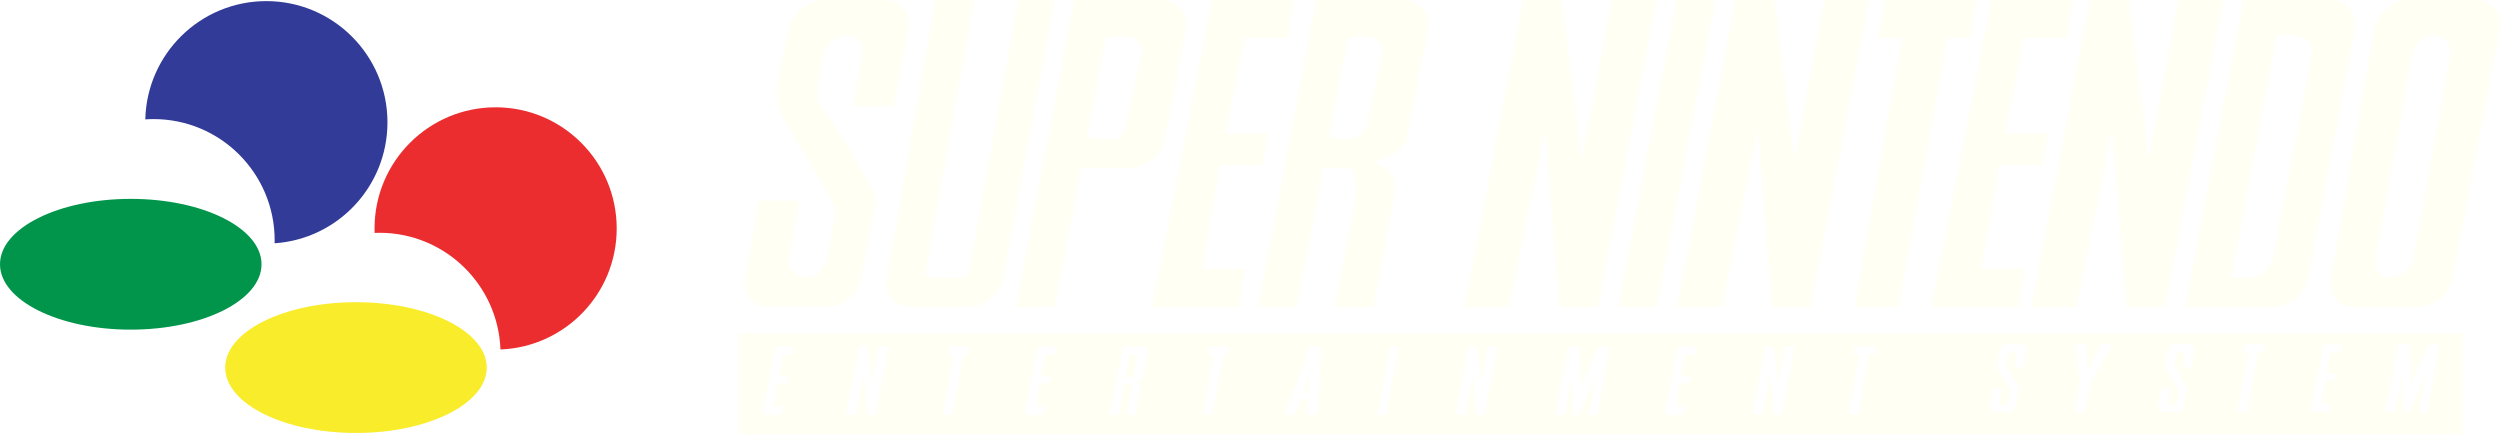
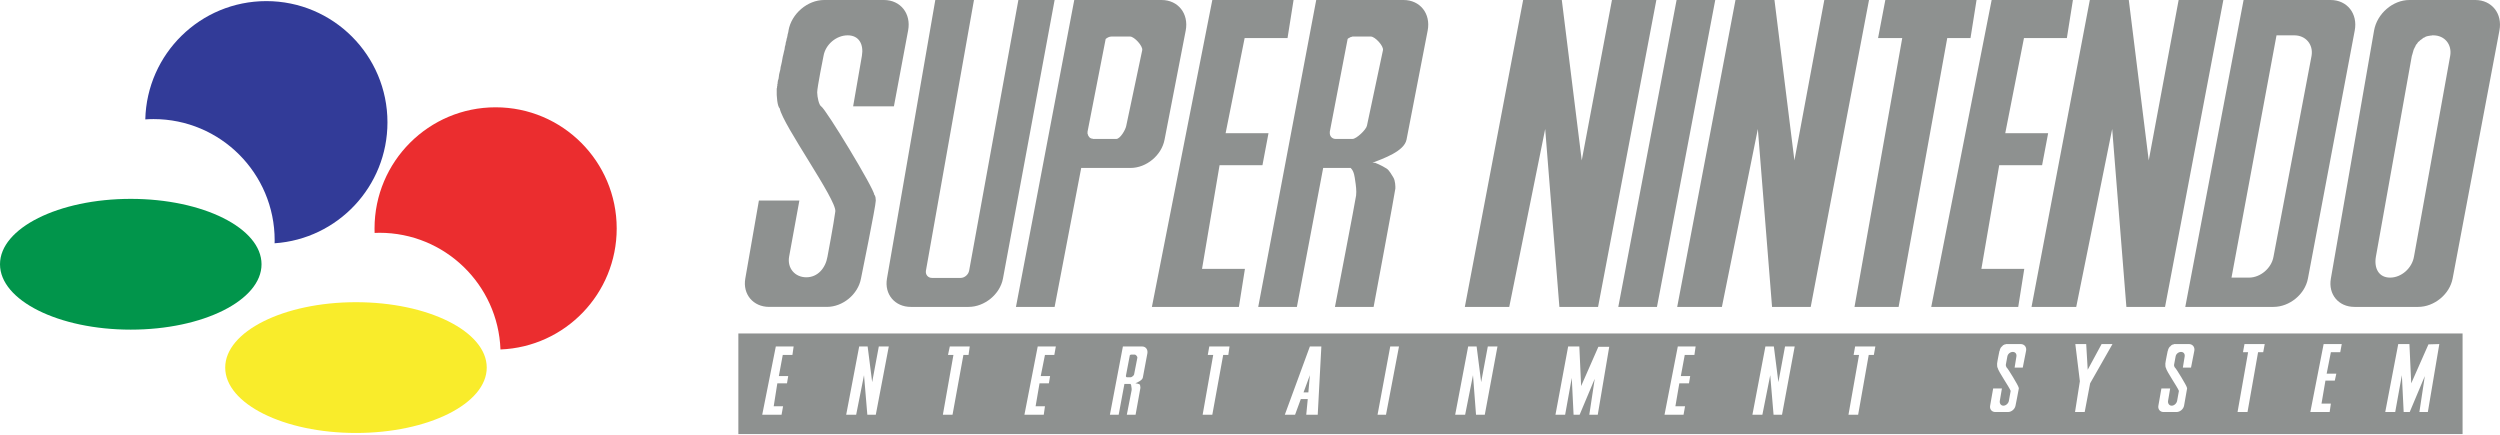
<svg xmlns="http://www.w3.org/2000/svg" version="1.1" id="Ebene_1" x="0px" y="0px" width="566.929px" height="98.437px" viewBox="0 0 566.929 98.437" enable-background="new 0 0 566.929 98.437" xml:space="preserve">
  <defs id="defs14" />
  <g id="g9">
    <g id="g6">
      <path id="path2842" fill="#01954B" d="M59.308,59.926c0.002,8.188-13.273,14.827-29.652,14.827    C13.279,74.755,0.001,68.117,0,59.928c0-0.001,0-0.001,0-0.002c-0.001-8.189,13.274-14.828,29.652-14.829    c16.377,0,29.655,6.639,29.656,14.826C59.308,59.925,59.308,59.925,59.308,59.926z" />
      <path id="path3624" fill="#F9EC2B" d="M110.379,83.357c0.002,8.188-13.273,14.828-29.651,14.828    c-16.377,0-29.655-6.637-29.657-14.825c0-0.002,0-0.002,0-0.003c-0.002-8.188,13.273-14.828,29.651-14.829    c16.379,0,29.655,6.637,29.657,14.826C110.379,83.356,110.379,83.356,110.379,83.357z" />
      <path id="path3644" fill="#323B98" d="M60.398,0.252c-14.947,0-27.095,11.946-27.449,26.822c0.621-0.043,1.239-0.069,1.871-0.069    c15.169,0,27.466,12.309,27.466,27.492c0,0.227-0.011,0.446-0.017,0.671c14.3-0.96,25.595-12.867,25.595-27.424    C87.864,12.561,75.567,0.252,60.398,0.252L60.398,0.252z" />
      <path id="path3897" fill="#EB2D2F" d="M112.393,24.334c-15.165,0-27.458,12.301-27.458,27.474c0,0.338,0.005,0.68,0.017,1.013    c0.367-0.014,0.728-0.032,1.098-0.032c14.824,0,26.905,11.759,27.441,26.46c14.659-0.572,26.359-12.631,26.359-27.44    C139.851,36.635,127.558,24.334,112.393,24.334L112.393,24.334z" />
    </g>
-     <path id="polyline2177" fill="#4C504E" d="M186.893,0c-3.758,0-7.412,3.09-8.083,6.918v0.069v0.068v0.069l-0.068,0.068V7.33v0.068   l-0.069,0.137v0.138l-0.069,0.137v0.206l-0.068,0.137v0.206l-0.069,0.205l-0.069,0.206L178.33,9.18l-0.137,0.479l-0.067,0.479   l-0.138,0.479l-0.069,0.547l-0.138,0.548l-0.136,0.616l-0.138,0.548l-0.205,1.165l-0.138,0.617l-0.137,0.547l-0.067,0.548   l-0.138,0.547l-0.136,0.548l-0.069,0.548l-0.069,0.479l-0.138,0.411l-0.069,0.479v0.206l-0.067,0.137v0.206v0.137l-0.068,0.206   v0.137v0.137l-0.069,0.137v0.069v0.068c-0.07,1.675,0.163,3.96,0.685,4.385c0.665,3.688,12.958,20.758,12.604,23.358   c-0.332,2.606-1.781,10.276-1.781,10.276c-0.446,2.585-2.21,4.657-4.794,4.657c-2.586,0-4.351-2.065-3.905-4.657l2.329-12.741   h-9.179l-3.083,17.674c-0.628,3.588,1.801,6.438,5.411,6.438h13.085c3.624,0,7.076-2.85,7.739-6.438c0,0,3.372-16.508,3.356-17.674   c-0.013-1.174-0.341-1.302-0.341-1.302c0-1.342-10.939-19.4-12.056-20.072c-0.481-0.281-0.877-2.069-0.892-3.15   c-0.021-1.074,1.439-8.289,1.439-8.289c0.444-2.585,2.894-4.658,5.48-4.658c2.585,0,3.664,2.073,3.219,4.658l-1.986,11.439h9.247   l3.22-17.194C206.663,3.09,204.213,0,200.455,0H186.893z M212.1,0l-10.959,63.16c-0.628,3.588,1.802,6.438,5.412,6.438h13.084   c3.624,0,7.138-2.85,7.809-6.438L239.158,0h-8.219l-11.167,61.377c-0.163,0.892-1.028,1.645-1.917,1.645h-6.509   c-0.911,0-1.519-0.747-1.371-1.645L220.869,0H212.1z M243.611,0L230.39,69.597h8.768l6.029-31.51h11.166   c3.632,0,7.074-2.871,7.739-6.438l4.795-24.73C269.611,3.083,267.167,0,263.41,0h-11.03H243.611z M274.917,0l-13.699,69.597h19.727   l1.37-8.631h-9.727l3.974-23.496h9.726l1.37-7.261h-9.725l4.315-21.578h9.728L293.344,0H274.917z M298.481,0L285.33,69.597h8.768   l5.96-31.51h6.235c0.818,0.763,0.915,2.171,1.024,2.877c0.164,1.025,0.334,2.333,0.208,3.357   c-0.114,1.017-4.797,25.276-4.797,25.276h8.769c0,0,4.933-26.428,4.933-26.852c0.014-0.431,0-1.785-0.478-2.534   c-0.322-0.48-0.873-1.583-1.509-1.986c-1.223-0.785-2.603-1.303-2.603-1.303h-0.62c2.512-0.989,7.24-2.618,7.744-5.274l4.794-24.73   C324.486,3.083,322.037,0,318.279,0H298.481z M345.405,0l-13.222,69.597h10.071l8.15-40.346l3.221,40.346h8.769L375.614,0h-10.069   l-6.851,36.375L354.173,0H345.405z M380.203,0l-13.22,69.597h8.769L388.97,0H380.203z M393.559,0L380.34,69.597h10.139   l8.151-40.346l3.22,40.346h8.769L423.84,0h-10.139l-6.781,36.375L402.398,0H393.559z M427.538,0l-1.646,8.632h5.481l-10.824,60.965   h10.003l11.028-60.965h5.274L448.225,0H427.538z M451.649,0l-13.698,69.597h19.726l1.371-8.631h-9.726l4.042-23.496h9.725   l1.371-7.261h-9.726l4.245-21.578h9.728L470.077,0H451.649z M473.913,0l-13.22,69.597h10.137l8.153-40.346l3.219,40.346h8.768   L504.193,0h-10.139l-6.782,36.375L482.749,0H473.913z M508.782,0l-13.223,69.597h20.003c3.633,0,7.137-2.85,7.81-6.438   l10.616-56.241C534.709,3.083,532.268,0,528.51,0H508.782z M546.388,0c-3.76,0-7.344,3.09-8.015,6.918l-9.798,56.241   c-0.635,3.588,1.74,6.438,5.347,6.438h14.452c3.624,0,7.138-2.85,7.812-6.438l10.615-56.241C567.529,3.09,565.072,0,561.322,0   H546.388z M516.248,8.015h4.042c2.585,0,4.349,2.073,3.903,4.658l-8.631,45.554c-0.451,2.585-2.962,4.727-5.548,4.727h-3.973   L516.248,8.015z M551.525,8.015h0.275c2.585,0,4.281,2.073,3.834,4.658l-8.217,45.554c-0.448,2.577-2.829,4.727-5.412,4.727   c-2.587,0-3.666-2.142-3.223-4.727l8.153-45.554l0.067-0.206l0.07-0.206l0.067-0.274l0.068-0.206l0.07-0.274l0.067-0.206   l0.07-0.206l0.134-0.205l0.069-0.206l0.138-0.206l0.068-0.205l0.138-0.206l0.138-0.137l0.135-0.205l0.138-0.206l0.205-0.137   l0.138-0.138l0.137-0.137l0.205-0.137l0.206-0.137l0.138-0.137l0.204-0.138l0.206-0.068l0.207-0.137l0.137-0.069l0.273-0.069   l0.205-0.068h0.204l0.206-0.069h0.275L551.525,8.015z M252.036,8.289h4.248c0.933,0,2.911,2.136,2.741,3.083l-3.632,17.194   c-0.169,0.89-1.37,2.945-2.258,2.945h-5.14h-0.068h-0.068l-0.069-0.068h-0.067h-0.069h-0.069h-0.069v-0.069h-0.069h-0.068   l-0.07-0.068h-0.068l-0.068-0.069l-0.068-0.068h-0.068V31.1l-0.069-0.068l-0.069-0.069v-0.069l-0.068-0.068l-0.07-0.069v-0.068   V30.62l-0.068-0.068v-0.069v-0.068l-0.07-0.069v-0.068c0-0.114-0.012-0.285,0-0.412l4.111-21.03   C251.111,8.527,251.571,8.289,252.036,8.289z M306.631,8.289h0.07h0.068h0.069h0.068h3.974c0.933,0,2.923,2.136,2.738,3.083   l-3.632,17.125c-0.159,0.897-2.389,3.014-3.286,3.014h-3.768c-0.777,0-1.314-0.511-1.369-1.231c0-0.114-0.016-0.278,0-0.412   l4.042-21.03l0.067-0.069l0.07-0.068l0.134-0.069h0.068l0.069-0.069l0.068-0.068h0.069l0.068-0.069h0.07l0.136-0.068h0.067h0.068   h0.067V8.289z M167.438,75.626v22.811h391.005V75.626H167.438z M454.872,78.023h0.066h0.067h0.07h0.067h0.068h3.017   c0.811,0,1.395,0.651,1.232,1.507l-0.755,3.838h-1.848l0.409-2.535c0.094-0.573-0.244-1.029-0.823-1.029   c-0.571,0-1.135,0.454-1.232,1.029l-0.34,1.85c-0.058,0.11,0.114,0.629,0.204,0.686c0.254,0.146,2.671,4.153,2.671,4.451   c0.058,0.149,0.09,0.22,0.067,0.275c-0.069,0.501-0.753,3.903-0.753,3.903c-0.147,0.781-0.907,1.438-1.712,1.438h-2.877   c-0.799,0-1.313-0.657-1.165-1.438l0.686-3.903h1.988l-0.479,2.809c-0.092,0.571,0.239,1.095,0.818,1.095   c0.554,0,1.144-0.52,1.237-1.095l0.409-2.261c-0.367-0.945-2.791-4.388-2.946-5.207c-0.106-0.092-0.152-0.587-0.136-0.959   c0.021-0.407,0.547-2.946,0.547-2.946h0.07v-0.068v-0.067v-0.068l0.067-0.138v-0.067l0.066-0.07v-0.068l0.069-0.067v-0.068   l0.068-0.067l0.07-0.07v-0.067h0.067l0.07-0.068l0.067-0.07l0.068-0.067v-0.07h0.069l0.066-0.067l0.067-0.068h0.07l0.068-0.067   h0.069l0.068-0.068h0.067h0.138L454.872,78.023z M470.625,78.023h2.467l0.342,5.824l3.15-5.824h2.468l-5.07,8.906l-1.233,6.507   h-2.191l1.097-6.988L470.625,78.023z M493.026,78.023h0.067h0.07h0.067h0.07h0.067h3.013c0.812,0,1.381,0.651,1.233,1.507   l-0.754,3.838h-1.85l0.413-2.535c0.091-0.573-0.243-1.029-0.822-1.029c-0.574,0-1.144,0.454-1.233,1.029l-0.343,1.85   c-0.072,0.11,0.092,0.629,0.205,0.686c0.242,0.146,2.671,4.153,2.671,4.451c0.072,0.149,0.07,0.22,0.07,0.275   c-0.094,0.501-0.686,3.903-0.686,3.903c-0.147,0.781-0.915,1.438-1.714,1.438h-2.944c-0.798,0-1.314-0.657-1.167-1.438l0.686-3.903   h1.987l-0.479,2.809c-0.092,0.571,0.264,1.095,0.823,1.095c0.571,0,1.119-0.52,1.232-1.095l0.41-2.261   c-0.374-0.945-2.787-4.388-2.945-5.207c-0.105-0.092-0.149-0.587-0.136-0.959c0.021-0.407,0.548-2.946,0.548-2.946l0.067-0.068   v-0.067v-0.068l0.068-0.138v-0.067l0.069-0.07v-0.068l0.068-0.067v-0.068l0.069-0.067l0.068-0.07v-0.067h0.07l0.065-0.068   l0.068-0.07l0.069-0.067l0.068-0.07l0.067-0.067l0.07-0.068h0.068l0.069-0.067h0.068l0.067-0.068h0.068h0.136L493.026,78.023z    M508.986,78.023h4.591l-0.344,1.851h-1.165l-2.396,13.563h-2.26l2.396-13.563h-1.163L508.986,78.023z M526.934,78.023h4.109   l-0.344,1.851h-2.124l-0.956,4.864h2.191l-0.344,1.574h-2.124l-0.889,5.206h2.121l-0.271,1.918h-4.385L526.934,78.023z    M543.853,78.023h2.535l0.409,8.906l3.906-8.836l2.465-0.07l-2.601,15.413h-1.918l1.232-8.15l-3.426,8.15h-1.371l-0.409-8.358   l-1.508,8.358h-2.262L543.853,78.023z M175.932,78.573h4.042l-0.275,1.916h-2.191l-0.89,4.797h2.124l-0.275,1.644h-2.192   l-0.821,5.207h2.123l-0.343,1.917h-4.384L175.932,78.573z M194.838,78.573h1.918l1.027,8.083l1.506-8.083h2.262l-2.947,15.48   h-1.917l-0.754-8.976l-1.78,8.976h-2.262L194.838,78.573z M215.389,78.573h4.521l-0.273,1.916h-1.165l-2.466,13.564h-2.19   l2.396-13.564h-1.233L215.389,78.573z M235.323,78.573h4.11l-0.343,1.916h-2.124l-0.959,4.797h2.124l-0.274,1.644h-2.123   l-0.89,5.207h2.123l-0.273,1.917h-4.384L235.323,78.573z M254.641,78.573h4.383c0.813,0,1.327,0.719,1.165,1.574l-1.027,5.48   c-0.114,0.593-1.157,1.078-1.714,1.302h0.138h0.068h0.07v0.068h0.068h0.07h0.066h0.07l0.068,0.067h0.068h0.068h0.07v0.068h0.068   h0.07v0.07h0.068c0.092,0.165,0.136,0.659,0.136,0.753c0,0.092-1.097,6.097-1.097,6.097h-1.986c0,0,1.061-5.394,1.097-5.617   c0.022-0.24-0.026-0.529-0.068-0.753c-0.016-0.166-0.024-0.45-0.206-0.618h-1.371l-1.301,6.988h-1.987L254.641,78.573z    M274.231,78.573h4.589l-0.273,1.916h-1.163l-2.467,13.564h-2.192l2.397-13.564h-1.232L274.231,78.573z M297.042,78.573h2.604   l-0.822,15.48h-2.604l0.342-3.563h-1.574l-1.303,3.563h-2.327L297.042,78.573z M315.266,78.573h1.986l-2.947,15.48h-1.918   L315.266,78.573z M332.937,78.573h1.92l1.026,8.083l1.509-8.083h2.191l-2.877,15.48h-1.986l-0.685-8.976l-1.784,8.976h-2.258   L332.937,78.573z M355.612,78.573h2.535l0.409,8.974l3.908-8.905h2.463l-2.602,15.412h-1.917l1.232-8.152l-3.427,8.152h-1.37   l-0.409-8.356l-1.507,8.356h-2.193L355.612,78.573z M380.478,78.573h4.042l-0.276,1.916h-2.191l-0.889,4.797h2.123l-0.275,1.644   h-2.191l-0.89,5.207h2.19l-0.342,1.917h-4.315L380.478,78.573z M400.342,78.573h1.918l1.028,8.083l1.507-8.083h2.191l-2.875,15.48   h-1.918l-0.755-8.976l-1.782,8.976h-2.26L400.342,78.573z M420.688,78.573h4.589l-0.342,1.916h-1.163l-2.399,13.564h-2.193   l2.399-13.564h-1.232L420.688,78.573z M256.491,80.42c-0.108,0-0.198,0.064-0.276,0.138l-0.89,4.657c0,0.038,0,0.032,0,0.07   c0,0.149,0.104,0.273,0.274,0.273h0.821c0.204,0,0.717-0.411,0.755-0.617l0.751-3.836c0.036-0.22-0.342-0.686-0.547-0.686H256.491z    M297.042,85.078l-1.437,3.905h1.095L297.042,85.078z" style="fill:#fffff3;fill-opacity:1" />
+     <path id="polyline2177" fill="#4C504E" d="M186.893,0c-3.758,0-7.412,3.09-8.083,6.918v0.069v0.068v0.069l-0.068,0.068V7.33v0.068   l-0.069,0.137v0.138l-0.069,0.137v0.206l-0.068,0.137v0.206l-0.069,0.205l-0.069,0.206L178.33,9.18l-0.137,0.479l-0.067,0.479   l-0.138,0.479l-0.069,0.547l-0.138,0.548l-0.136,0.616l-0.138,0.548l-0.205,1.165l-0.138,0.617l-0.137,0.547l-0.067,0.548   l-0.138,0.547l-0.136,0.548l-0.069,0.548l-0.069,0.479l-0.138,0.411l-0.069,0.479v0.206l-0.067,0.137v0.206v0.137l-0.068,0.206   v0.137v0.137l-0.069,0.137v0.069v0.068c-0.07,1.675,0.163,3.96,0.685,4.385c0.665,3.688,12.958,20.758,12.604,23.358   c-0.332,2.606-1.781,10.276-1.781,10.276c-0.446,2.585-2.21,4.657-4.794,4.657c-2.586,0-4.351-2.065-3.905-4.657l2.329-12.741   h-9.179l-3.083,17.674c-0.628,3.588,1.801,6.438,5.411,6.438h13.085c3.624,0,7.076-2.85,7.739-6.438c0,0,3.372-16.508,3.356-17.674   c-0.013-1.174-0.341-1.302-0.341-1.302c0-1.342-10.939-19.4-12.056-20.072c-0.481-0.281-0.877-2.069-0.892-3.15   c-0.021-1.074,1.439-8.289,1.439-8.289c0.444-2.585,2.894-4.658,5.48-4.658c2.585,0,3.664,2.073,3.219,4.658l-1.986,11.439h9.247   l3.22-17.194C206.663,3.09,204.213,0,200.455,0H186.893z M212.1,0l-10.959,63.16c-0.628,3.588,1.802,6.438,5.412,6.438h13.084   c3.624,0,7.138-2.85,7.809-6.438L239.158,0h-8.219l-11.167,61.377c-0.163,0.892-1.028,1.645-1.917,1.645h-6.509   c-0.911,0-1.519-0.747-1.371-1.645L220.869,0H212.1z M243.611,0L230.39,69.597h8.768l6.029-31.51h11.166   c3.632,0,7.074-2.871,7.739-6.438l4.795-24.73C269.611,3.083,267.167,0,263.41,0h-11.03H243.611z M274.917,0l-13.699,69.597h19.727   l1.37-8.631h-9.727l3.974-23.496h9.726l1.37-7.261h-9.725l4.315-21.578h9.728L293.344,0H274.917z M298.481,0L285.33,69.597h8.768   l5.96-31.51h6.235c0.818,0.763,0.915,2.171,1.024,2.877c0.164,1.025,0.334,2.333,0.208,3.357   c-0.114,1.017-4.797,25.276-4.797,25.276h8.769c0,0,4.933-26.428,4.933-26.852c0.014-0.431,0-1.785-0.478-2.534   c-0.322-0.48-0.873-1.583-1.509-1.986c-1.223-0.785-2.603-1.303-2.603-1.303h-0.62c2.512-0.989,7.24-2.618,7.744-5.274l4.794-24.73   C324.486,3.083,322.037,0,318.279,0H298.481z M345.405,0l-13.222,69.597h10.071l8.15-40.346l3.221,40.346h8.769L375.614,0h-10.069   l-6.851,36.375L354.173,0H345.405z M380.203,0l-13.22,69.597h8.769L388.97,0H380.203z M393.559,0L380.34,69.597h10.139   l8.151-40.346l3.22,40.346h8.769L423.84,0h-10.139l-6.781,36.375L402.398,0H393.559z M427.538,0l-1.646,8.632h5.481l-10.824,60.965   h10.003l11.028-60.965h5.274L448.225,0H427.538z M451.649,0l-13.698,69.597h19.726l1.371-8.631h-9.726l4.042-23.496h9.725   l1.371-7.261h-9.726l4.245-21.578h9.728L470.077,0H451.649z M473.913,0l-13.22,69.597h10.137l8.153-40.346l3.219,40.346h8.768   L504.193,0h-10.139l-6.782,36.375L482.749,0H473.913z M508.782,0l-13.223,69.597h20.003c3.633,0,7.137-2.85,7.81-6.438   l10.616-56.241C534.709,3.083,532.268,0,528.51,0H508.782z M546.388,0c-3.76,0-7.344,3.09-8.015,6.918l-9.798,56.241   c-0.635,3.588,1.74,6.438,5.347,6.438h14.452c3.624,0,7.138-2.85,7.812-6.438l10.615-56.241C567.529,3.09,565.072,0,561.322,0   H546.388z M516.248,8.015h4.042c2.585,0,4.349,2.073,3.903,4.658l-8.631,45.554c-0.451,2.585-2.962,4.727-5.548,4.727h-3.973   L516.248,8.015z M551.525,8.015h0.275c2.585,0,4.281,2.073,3.834,4.658l-8.217,45.554c-0.448,2.577-2.829,4.727-5.412,4.727   c-2.587,0-3.666-2.142-3.223-4.727l8.153-45.554l0.067-0.206l0.07-0.206l0.067-0.274l0.068-0.206l0.07-0.274l0.067-0.206   l0.07-0.206l0.134-0.205l0.069-0.206l0.138-0.206l0.068-0.205l0.138-0.206l0.138-0.137l0.135-0.205l0.138-0.206l0.205-0.137   l0.138-0.138l0.137-0.137l0.205-0.137l0.206-0.137l0.138-0.137l0.204-0.138l0.206-0.068l0.207-0.137l0.137-0.069l0.273-0.069   l0.205-0.068h0.204l0.206-0.069h0.275L551.525,8.015z M252.036,8.289h4.248c0.933,0,2.911,2.136,2.741,3.083l-3.632,17.194   c-0.169,0.89-1.37,2.945-2.258,2.945h-5.14h-0.068h-0.068l-0.069-0.068h-0.067h-0.069h-0.069h-0.069v-0.069h-0.069h-0.068   l-0.07-0.068h-0.068l-0.068-0.069l-0.068-0.068h-0.068V31.1l-0.069-0.068l-0.069-0.069v-0.069l-0.068-0.068l-0.07-0.069v-0.068   V30.62l-0.068-0.068v-0.069v-0.068l-0.07-0.069v-0.068c0-0.114-0.012-0.285,0-0.412l4.111-21.03   C251.111,8.527,251.571,8.289,252.036,8.289z M306.631,8.289h0.07h0.068h0.069h0.068h3.974c0.933,0,2.923,2.136,2.738,3.083   l-3.632,17.125c-0.159,0.897-2.389,3.014-3.286,3.014h-3.768c-0.777,0-1.314-0.511-1.369-1.231c0-0.114-0.016-0.278,0-0.412   l4.042-21.03l0.067-0.069l0.07-0.068l0.134-0.069h0.068l0.069-0.069l0.068-0.068h0.069l0.068-0.069h0.07l0.136-0.068h0.067h0.068   h0.067V8.289z M167.438,75.626v22.811h391.005V75.626H167.438z M454.872,78.023h0.066h0.067h0.07h0.067h0.068h3.017   c0.811,0,1.395,0.651,1.232,1.507l-0.755,3.838h-1.848l0.409-2.535c0.094-0.573-0.244-1.029-0.823-1.029   c-0.571,0-1.135,0.454-1.232,1.029l-0.34,1.85c-0.058,0.11,0.114,0.629,0.204,0.686c0.254,0.146,2.671,4.153,2.671,4.451   c0.058,0.149,0.09,0.22,0.067,0.275c-0.069,0.501-0.753,3.903-0.753,3.903c-0.147,0.781-0.907,1.438-1.712,1.438h-2.877   c-0.799,0-1.313-0.657-1.165-1.438l0.686-3.903h1.988l-0.479,2.809c-0.092,0.571,0.239,1.095,0.818,1.095   c0.554,0,1.144-0.52,1.237-1.095l0.409-2.261c-0.367-0.945-2.791-4.388-2.946-5.207c-0.106-0.092-0.152-0.587-0.136-0.959   c0.021-0.407,0.547-2.946,0.547-2.946h0.07v-0.068v-0.067v-0.068l0.067-0.138v-0.067l0.066-0.07v-0.068l0.069-0.067v-0.068   l0.068-0.067l0.07-0.07v-0.067h0.067l0.07-0.068l0.067-0.07l0.068-0.067v-0.07h0.069l0.066-0.067l0.067-0.068h0.07l0.068-0.067   h0.069l0.068-0.068h0.067h0.138L454.872,78.023z M470.625,78.023h2.467l0.342,5.824l3.15-5.824h2.468l-5.07,8.906l-1.233,6.507   h-2.191l1.097-6.988L470.625,78.023z M493.026,78.023h0.067h0.07h0.067h0.07h0.067h3.013c0.812,0,1.381,0.651,1.233,1.507   l-0.754,3.838h-1.85l0.413-2.535c0.091-0.573-0.243-1.029-0.822-1.029c-0.574,0-1.144,0.454-1.233,1.029l-0.343,1.85   c-0.072,0.11,0.092,0.629,0.205,0.686c0.242,0.146,2.671,4.153,2.671,4.451c0.072,0.149,0.07,0.22,0.07,0.275   c-0.094,0.501-0.686,3.903-0.686,3.903c-0.147,0.781-0.915,1.438-1.714,1.438h-2.944c-0.798,0-1.314-0.657-1.167-1.438l0.686-3.903   h1.987l-0.479,2.809c-0.092,0.571,0.264,1.095,0.823,1.095c0.571,0,1.119-0.52,1.232-1.095l0.41-2.261   c-0.374-0.945-2.787-4.388-2.945-5.207c-0.105-0.092-0.149-0.587-0.136-0.959c0.021-0.407,0.548-2.946,0.548-2.946l0.067-0.068   v-0.067v-0.068l0.068-0.138v-0.067l0.069-0.07v-0.068l0.068-0.067v-0.068l0.069-0.067l0.068-0.07v-0.067h0.07l0.065-0.068   l0.068-0.07l0.069-0.067l0.068-0.07l0.067-0.067l0.07-0.068h0.068l0.069-0.067h0.068l0.067-0.068h0.068h0.136L493.026,78.023z    M508.986,78.023h4.591l-0.344,1.851h-1.165l-2.396,13.563h-2.26l2.396-13.563h-1.163L508.986,78.023z M526.934,78.023h4.109   l-0.344,1.851h-2.124l-0.956,4.864h2.191l-0.344,1.574h-2.124l-0.889,5.206h2.121l-0.271,1.918h-4.385L526.934,78.023z    M543.853,78.023h2.535l0.409,8.906l3.906-8.836l2.465-0.07l-2.601,15.413h-1.918l1.232-8.15l-3.426,8.15h-1.371l-0.409-8.358   l-1.508,8.358h-2.262L543.853,78.023z M175.932,78.573h4.042l-0.275,1.916h-2.191l-0.89,4.797h2.124l-0.275,1.644h-2.192   l-0.821,5.207h2.123l-0.343,1.917h-4.384L175.932,78.573z M194.838,78.573h1.918l1.027,8.083l1.506-8.083h2.262l-2.947,15.48   h-1.917l-0.754-8.976l-1.78,8.976h-2.262L194.838,78.573z M215.389,78.573h4.521l-0.273,1.916h-1.165l-2.466,13.564h-2.19   l2.396-13.564h-1.233L215.389,78.573z M235.323,78.573h4.11l-0.343,1.916h-2.124l-0.959,4.797h2.124l-0.274,1.644h-2.123   l-0.89,5.207h2.123l-0.273,1.917h-4.384L235.323,78.573z M254.641,78.573h4.383c0.813,0,1.327,0.719,1.165,1.574l-1.027,5.48   c-0.114,0.593-1.157,1.078-1.714,1.302h0.138h0.068h0.07v0.068h0.068h0.07h0.066h0.07l0.068,0.067h0.068h0.068h0.07v0.068h0.068   h0.07v0.07h0.068c0.092,0.165,0.136,0.659,0.136,0.753c0,0.092-1.097,6.097-1.097,6.097h-1.986c0,0,1.061-5.394,1.097-5.617   c0.022-0.24-0.026-0.529-0.068-0.753c-0.016-0.166-0.024-0.45-0.206-0.618h-1.371l-1.301,6.988h-1.987L254.641,78.573z    M274.231,78.573h4.589l-0.273,1.916h-1.163l-2.467,13.564h-2.192l2.397-13.564h-1.232L274.231,78.573z M297.042,78.573h2.604   l-0.822,15.48h-2.604l0.342-3.563h-1.574l-1.303,3.563h-2.327L297.042,78.573z M315.266,78.573h1.986l-2.947,15.48h-1.918   L315.266,78.573z M332.937,78.573h1.92l1.026,8.083l1.509-8.083h2.191l-2.877,15.48h-1.986l-0.685-8.976l-1.784,8.976h-2.258   L332.937,78.573z M355.612,78.573h2.535l0.409,8.974l3.908-8.905h2.463l-2.602,15.412h-1.917l1.232-8.152l-3.427,8.152h-1.37   l-0.409-8.356l-1.507,8.356h-2.193L355.612,78.573z M380.478,78.573h4.042l-0.276,1.916h-2.191l-0.889,4.797h2.123l-0.275,1.644   h-2.191l-0.89,5.207h2.19l-0.342,1.917h-4.315L380.478,78.573z M400.342,78.573h1.918l1.028,8.083l1.507-8.083h2.191l-2.875,15.48   h-1.918l-0.755-8.976l-1.782,8.976h-2.26L400.342,78.573z M420.688,78.573h4.589l-0.342,1.916h-1.163l-2.399,13.564h-2.193   l2.399-13.564h-1.232L420.688,78.573z M256.491,80.42c-0.108,0-0.198,0.064-0.276,0.138l-0.89,4.657c0,0.038,0,0.032,0,0.07   c0,0.149,0.104,0.273,0.274,0.273h0.821c0.204,0,0.717-0.411,0.755-0.617l0.751-3.836c0.036-0.22-0.342-0.686-0.547-0.686H256.491z    M297.042,85.078l-1.437,3.905h1.095L297.042,85.078z" style="fill:#8e9190;fill-opacity:1" />
  </g>
</svg>
